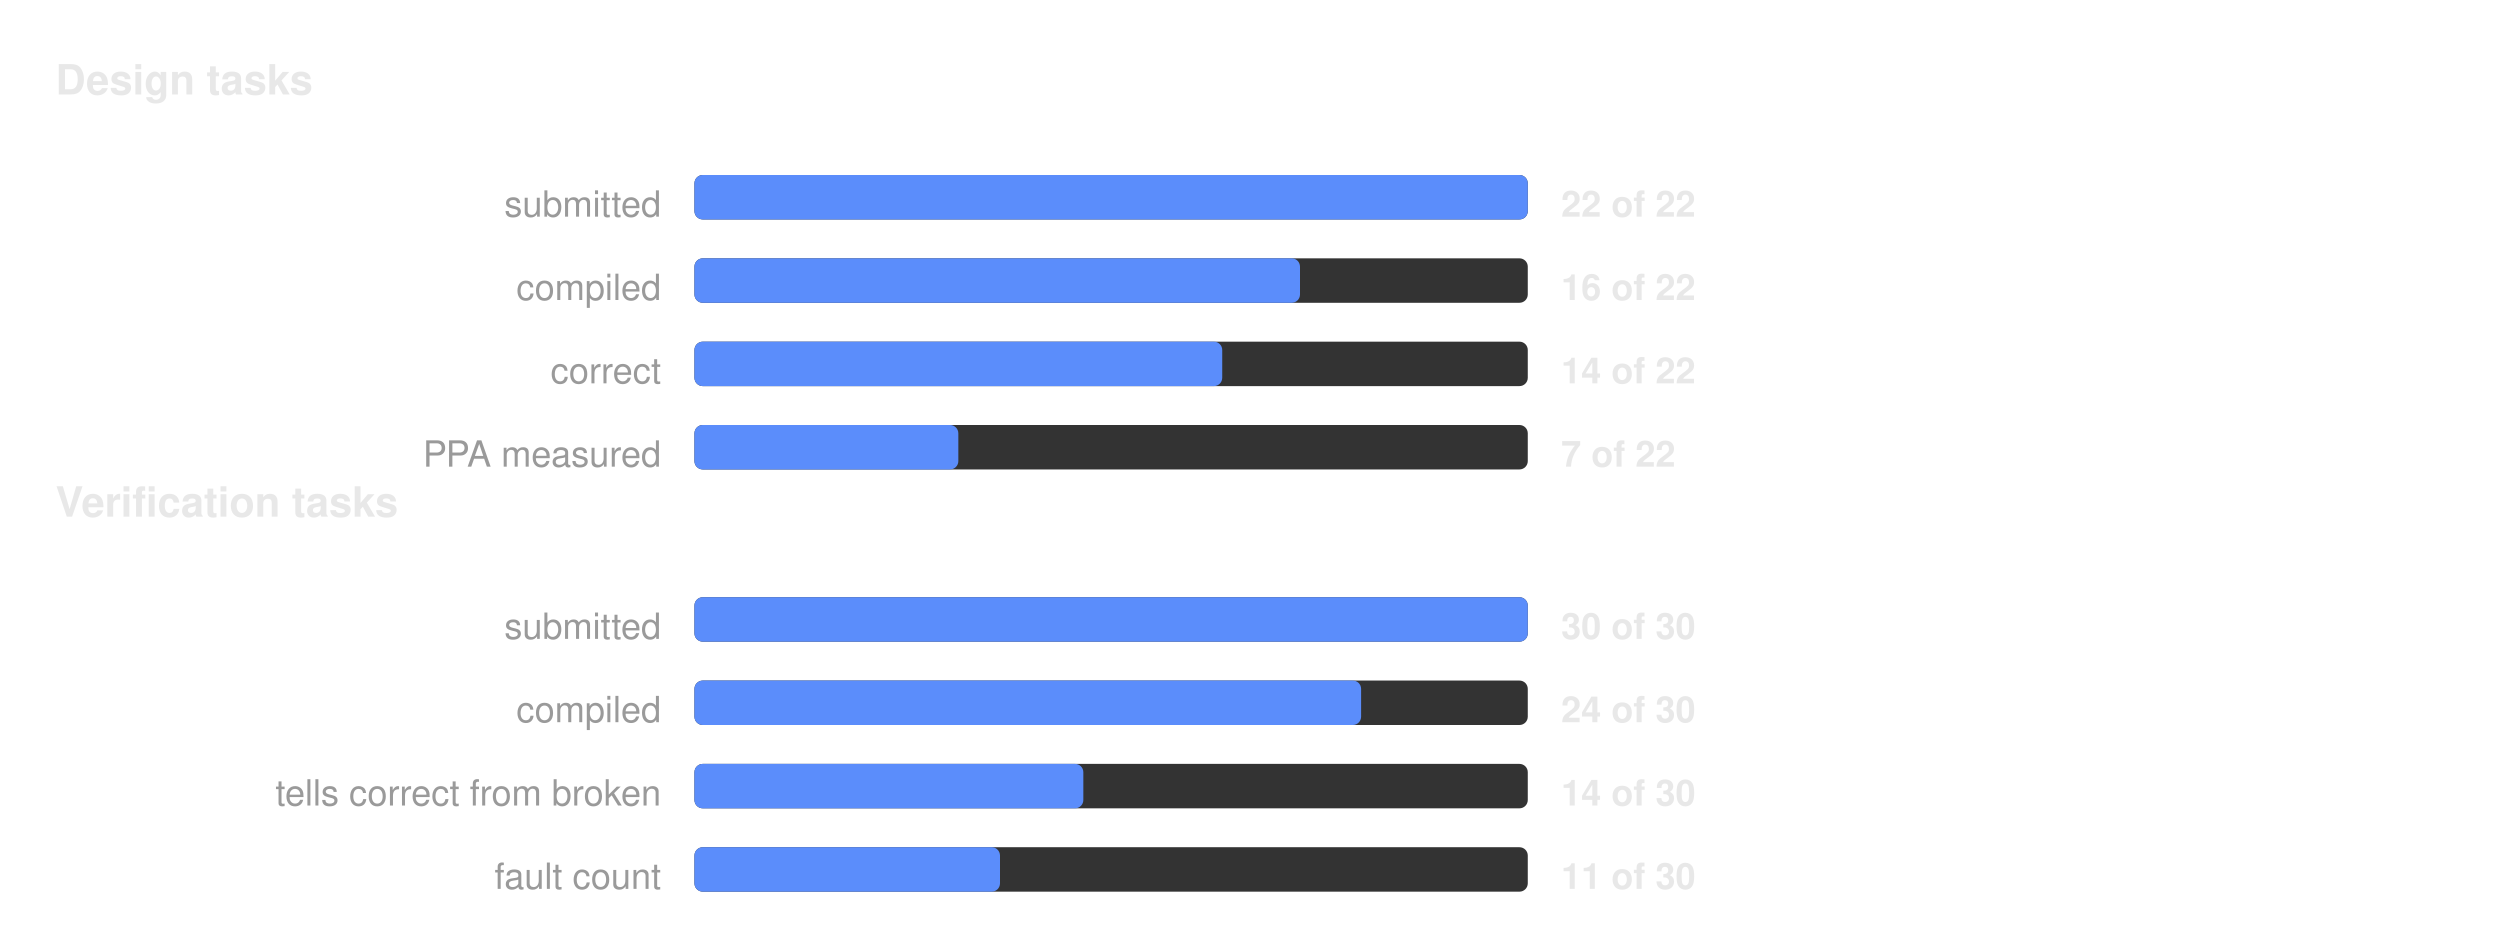
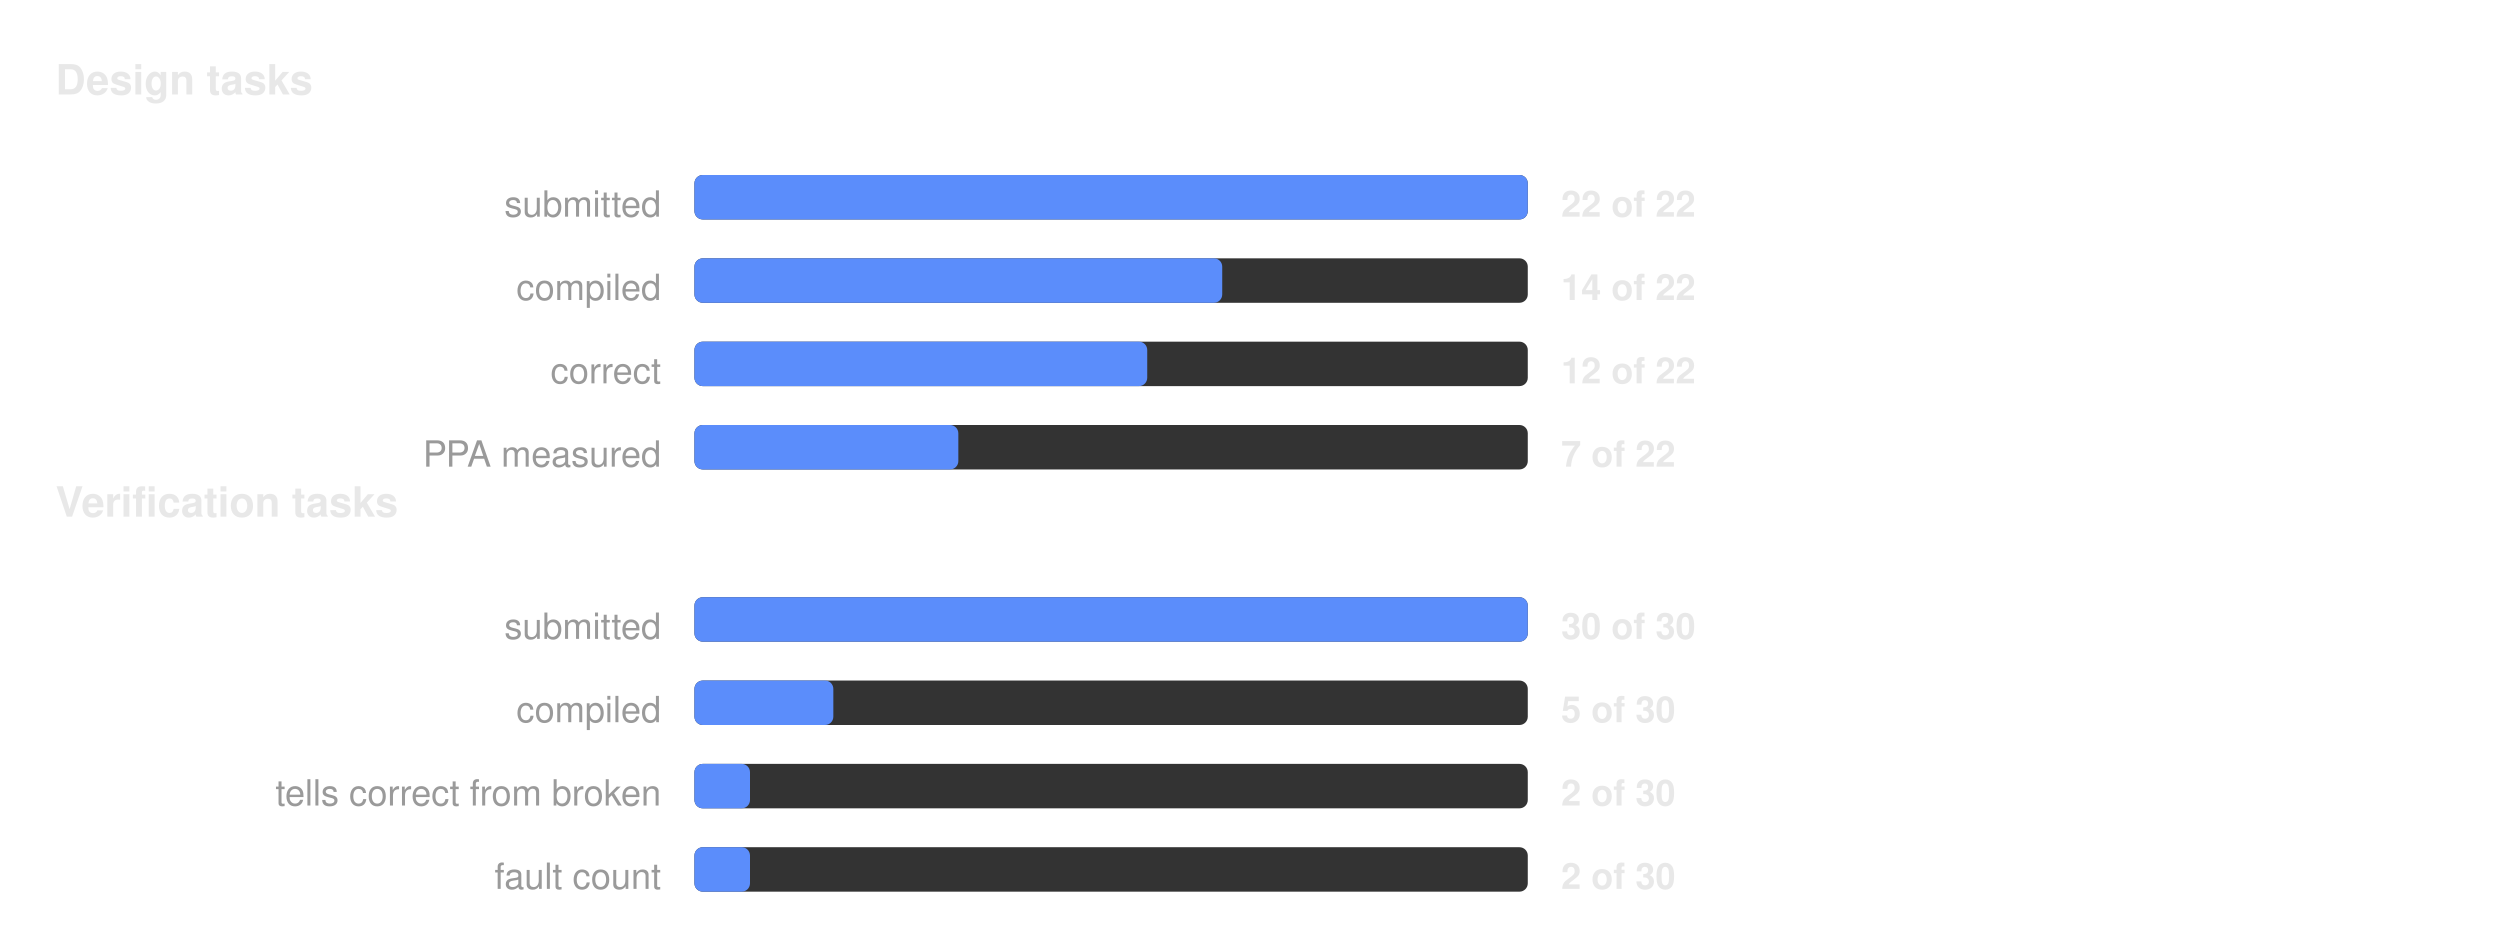
<svg xmlns="http://www.w3.org/2000/svg" viewBox="0 0 900 340" font-family="-apple-system,BlinkMacSystemFont,Segoe UI,Helvetica,Arial,sans-serif">
  <rect width="900" height="340" fill="none" />
  <text x="20" y="34" fill="#e8e8e8" font-size="15" font-weight="600">Design tasks</text>
  <text x="238" y="78" fill="#9a9a9a" font-size="13" text-anchor="end">submitted</text>
  <rect x="250" y="63" width="300" height="16" rx="3" fill="#333" />
  <rect x="250" y="63" width="300" height="16" rx="3" fill="#5b8dfb" />
  <text x="562" y="78" fill="#e8e8e8" font-size="13" font-weight="600">22 of 22</text>
  <text x="238" y="108" fill="#9a9a9a" font-size="13" text-anchor="end">compiled</text>
  <rect x="250" y="93" width="300" height="16" rx="3" fill="#333" />
-   <rect x="250" y="93" width="218" height="16" rx="3" fill="#5b8dfb" />
-   <text x="562" y="108" fill="#e8e8e8" font-size="13" font-weight="600">16 of 22</text>
+   <rect x="250" y="93" width="190" height="16" rx="3" fill="#5b8dfb" />
+   <text x="562" y="108" fill="#e8e8e8" font-size="13" font-weight="600">14 of 22</text>
  <text x="238" y="138" fill="#9a9a9a" font-size="13" text-anchor="end">correct</text>
  <rect x="250" y="123" width="300" height="16" rx="3" fill="#333" />
-   <rect x="250" y="123" width="190" height="16" rx="3" fill="#5b8dfb" />
-   <text x="562" y="138" fill="#e8e8e8" font-size="13" font-weight="600">14 of 22</text>
+   <rect x="250" y="123" width="163" height="16" rx="3" fill="#5b8dfb" />
+   <text x="562" y="138" fill="#e8e8e8" font-size="13" font-weight="600">12 of 22</text>
  <text x="238" y="168" fill="#9a9a9a" font-size="13" text-anchor="end">PPA measured</text>
  <rect x="250" y="153" width="300" height="16" rx="3" fill="#333" />
  <rect x="250" y="153" width="95" height="16" rx="3" fill="#5b8dfb" />
  <text x="562" y="168" fill="#e8e8e8" font-size="13" font-weight="600">7 of 22</text>
  <text x="20" y="186" fill="#e8e8e8" font-size="15" font-weight="600">Verification tasks</text>
  <text x="238" y="230" fill="#9a9a9a" font-size="13" text-anchor="end">submitted</text>
  <rect x="250" y="215" width="300" height="16" rx="3" fill="#333" />
  <rect x="250" y="215" width="300" height="16" rx="3" fill="#5b8dfb" />
  <text x="562" y="230" fill="#e8e8e8" font-size="13" font-weight="600">30 of 30</text>
  <text x="238" y="260" fill="#9a9a9a" font-size="13" text-anchor="end">compiled</text>
  <rect x="250" y="245" width="300" height="16" rx="3" fill="#333" />
-   <rect x="250" y="245" width="240" height="16" rx="3" fill="#5b8dfb" />
-   <text x="562" y="260" fill="#e8e8e8" font-size="13" font-weight="600">24 of 30</text>
+   <rect x="250" y="245" width="50" height="16" rx="3" fill="#5b8dfb" />
+   <text x="562" y="260" fill="#e8e8e8" font-size="13" font-weight="600">5 of 30</text>
  <text x="238" y="290" fill="#9a9a9a" font-size="13" text-anchor="end">tells correct from broken</text>
  <rect x="250" y="275" width="300" height="16" rx="3" fill="#333" />
-   <rect x="250" y="275" width="140" height="16" rx="3" fill="#5b8dfb" />
-   <text x="562" y="290" fill="#e8e8e8" font-size="13" font-weight="600">14 of 30</text>
+   <rect x="250" y="275" width="20" height="16" rx="3" fill="#5b8dfb" />
+   <text x="562" y="290" fill="#e8e8e8" font-size="13" font-weight="600">2 of 30</text>
  <text x="238" y="320" fill="#9a9a9a" font-size="13" text-anchor="end">fault count</text>
  <rect x="250" y="305" width="300" height="16" rx="3" fill="#333" />
-   <rect x="250" y="305" width="110" height="16" rx="3" fill="#5b8dfb" />
-   <text x="562" y="320" fill="#e8e8e8" font-size="13" font-weight="600">11 of 30</text>
+   <rect x="250" y="305" width="20" height="16" rx="3" fill="#5b8dfb" />
+   <text x="562" y="320" fill="#e8e8e8" font-size="13" font-weight="600">2 of 30</text>
</svg>
